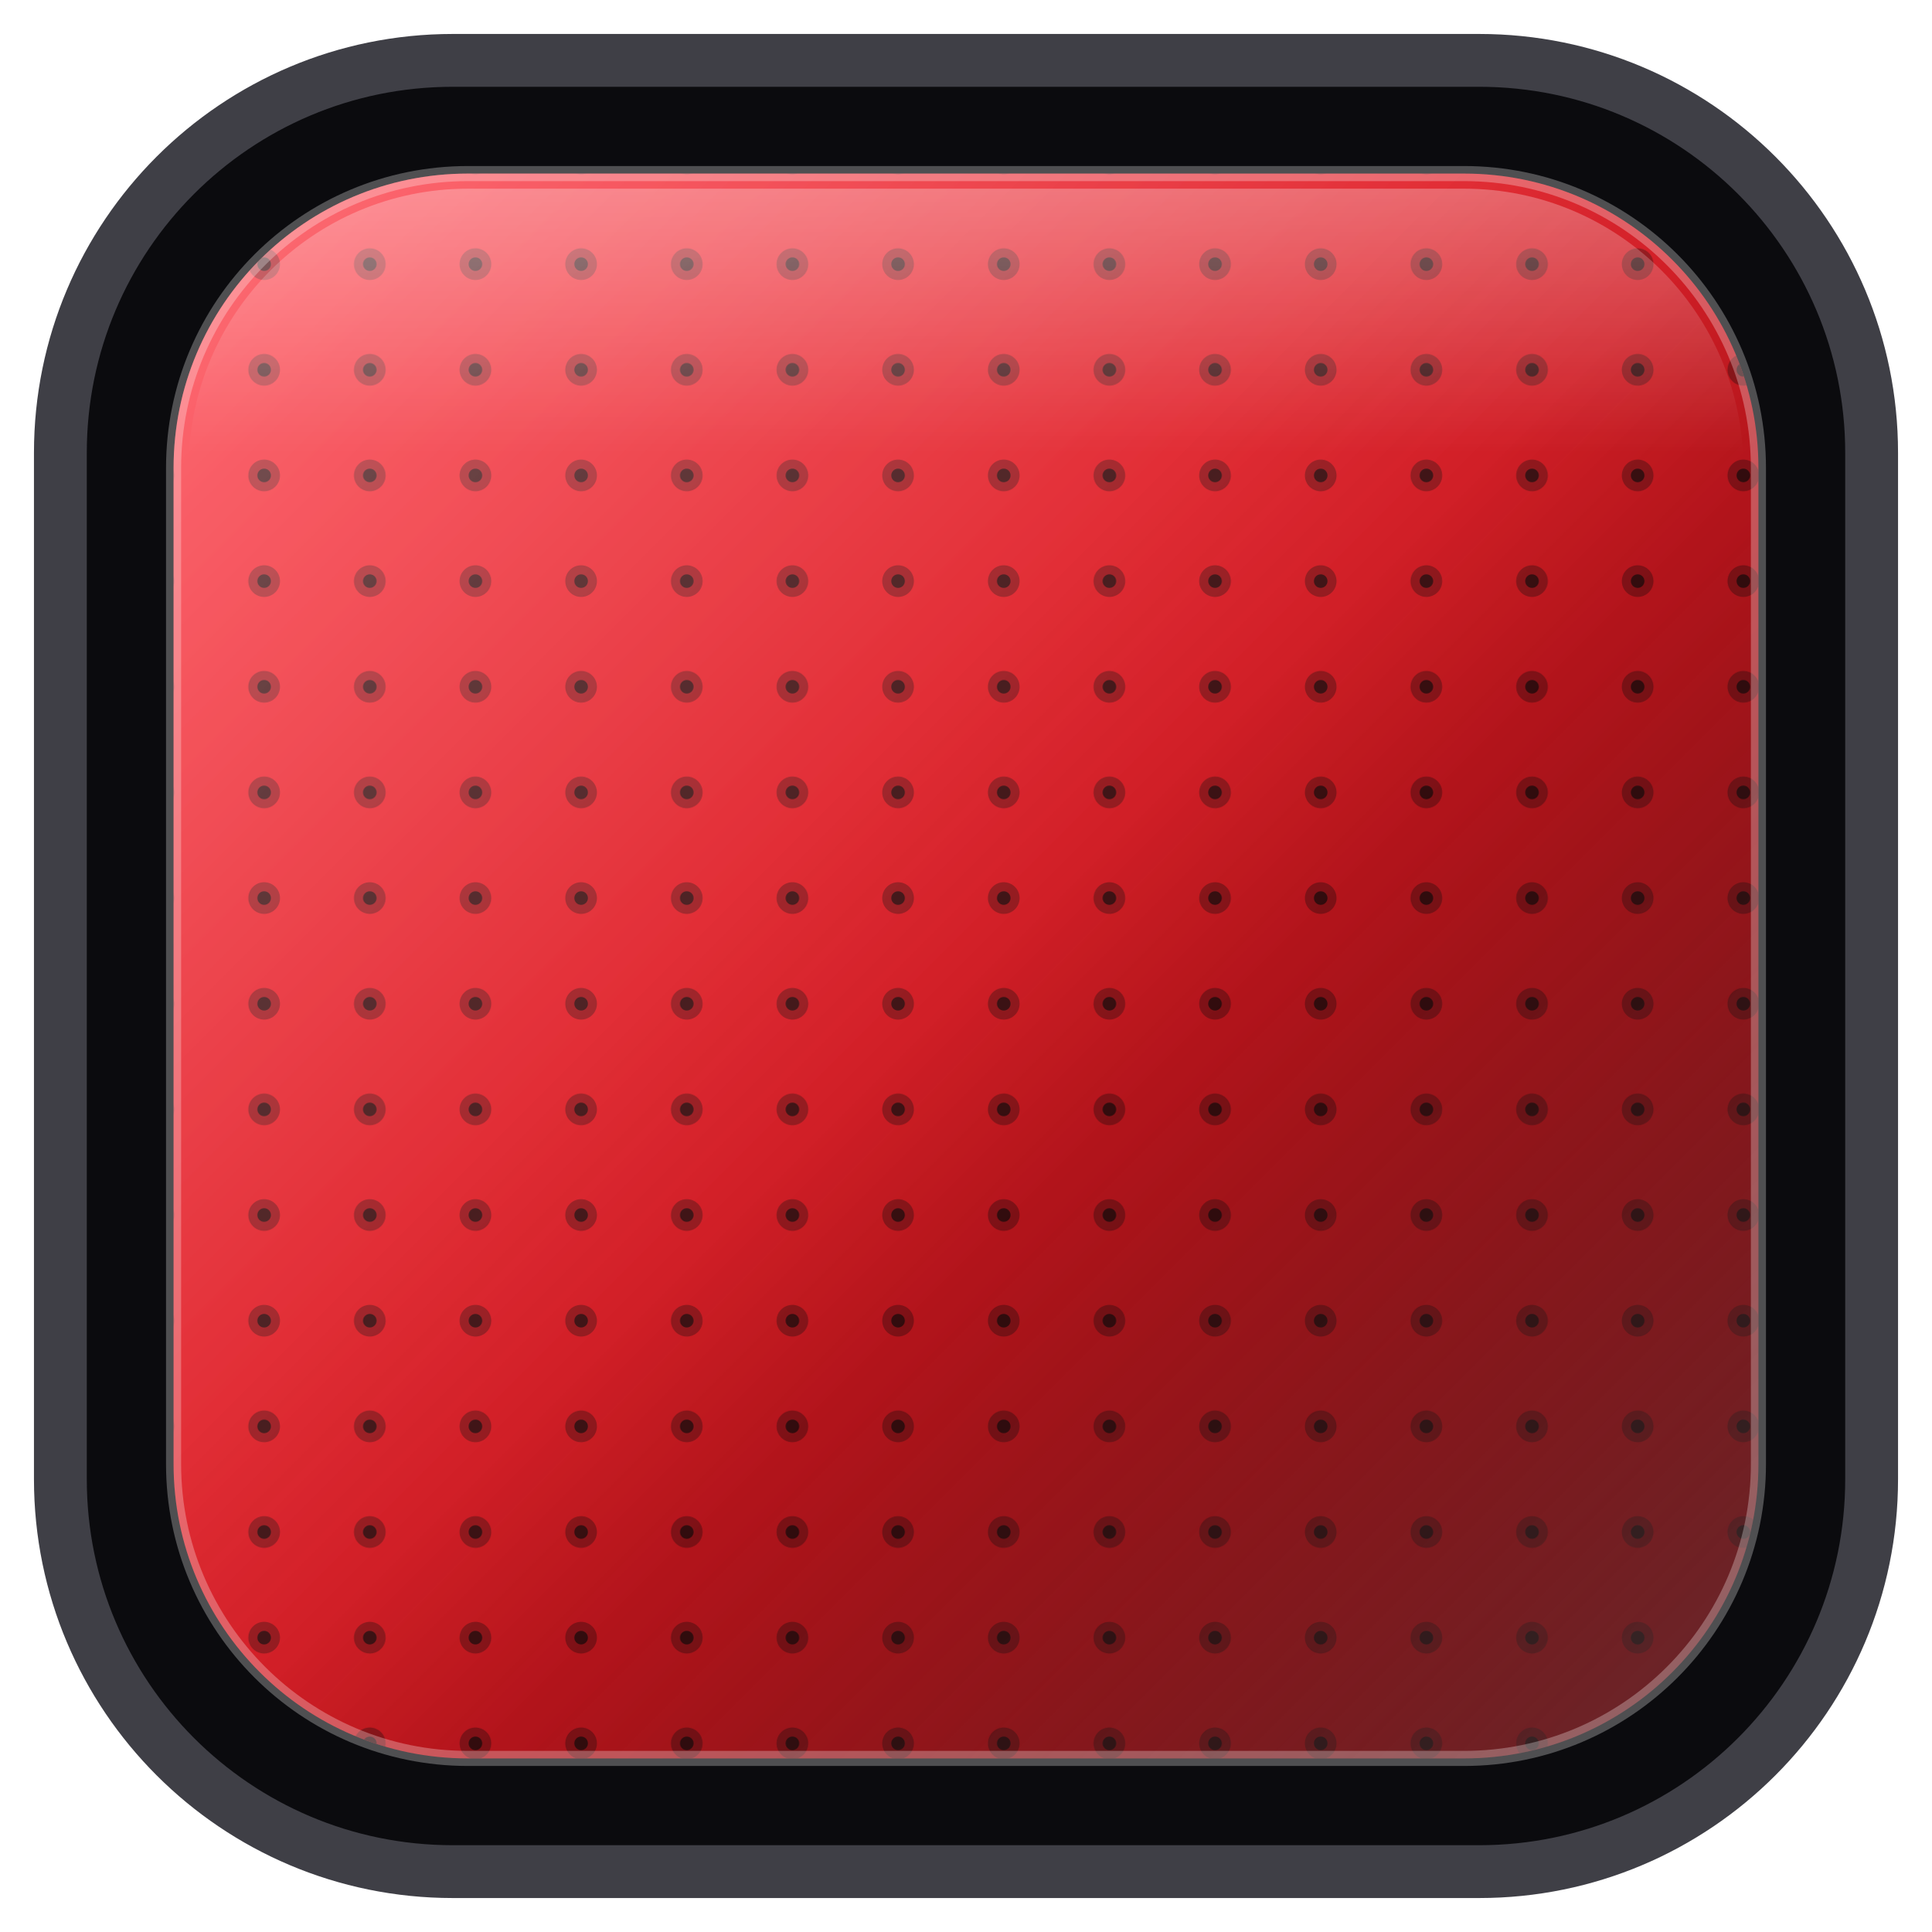
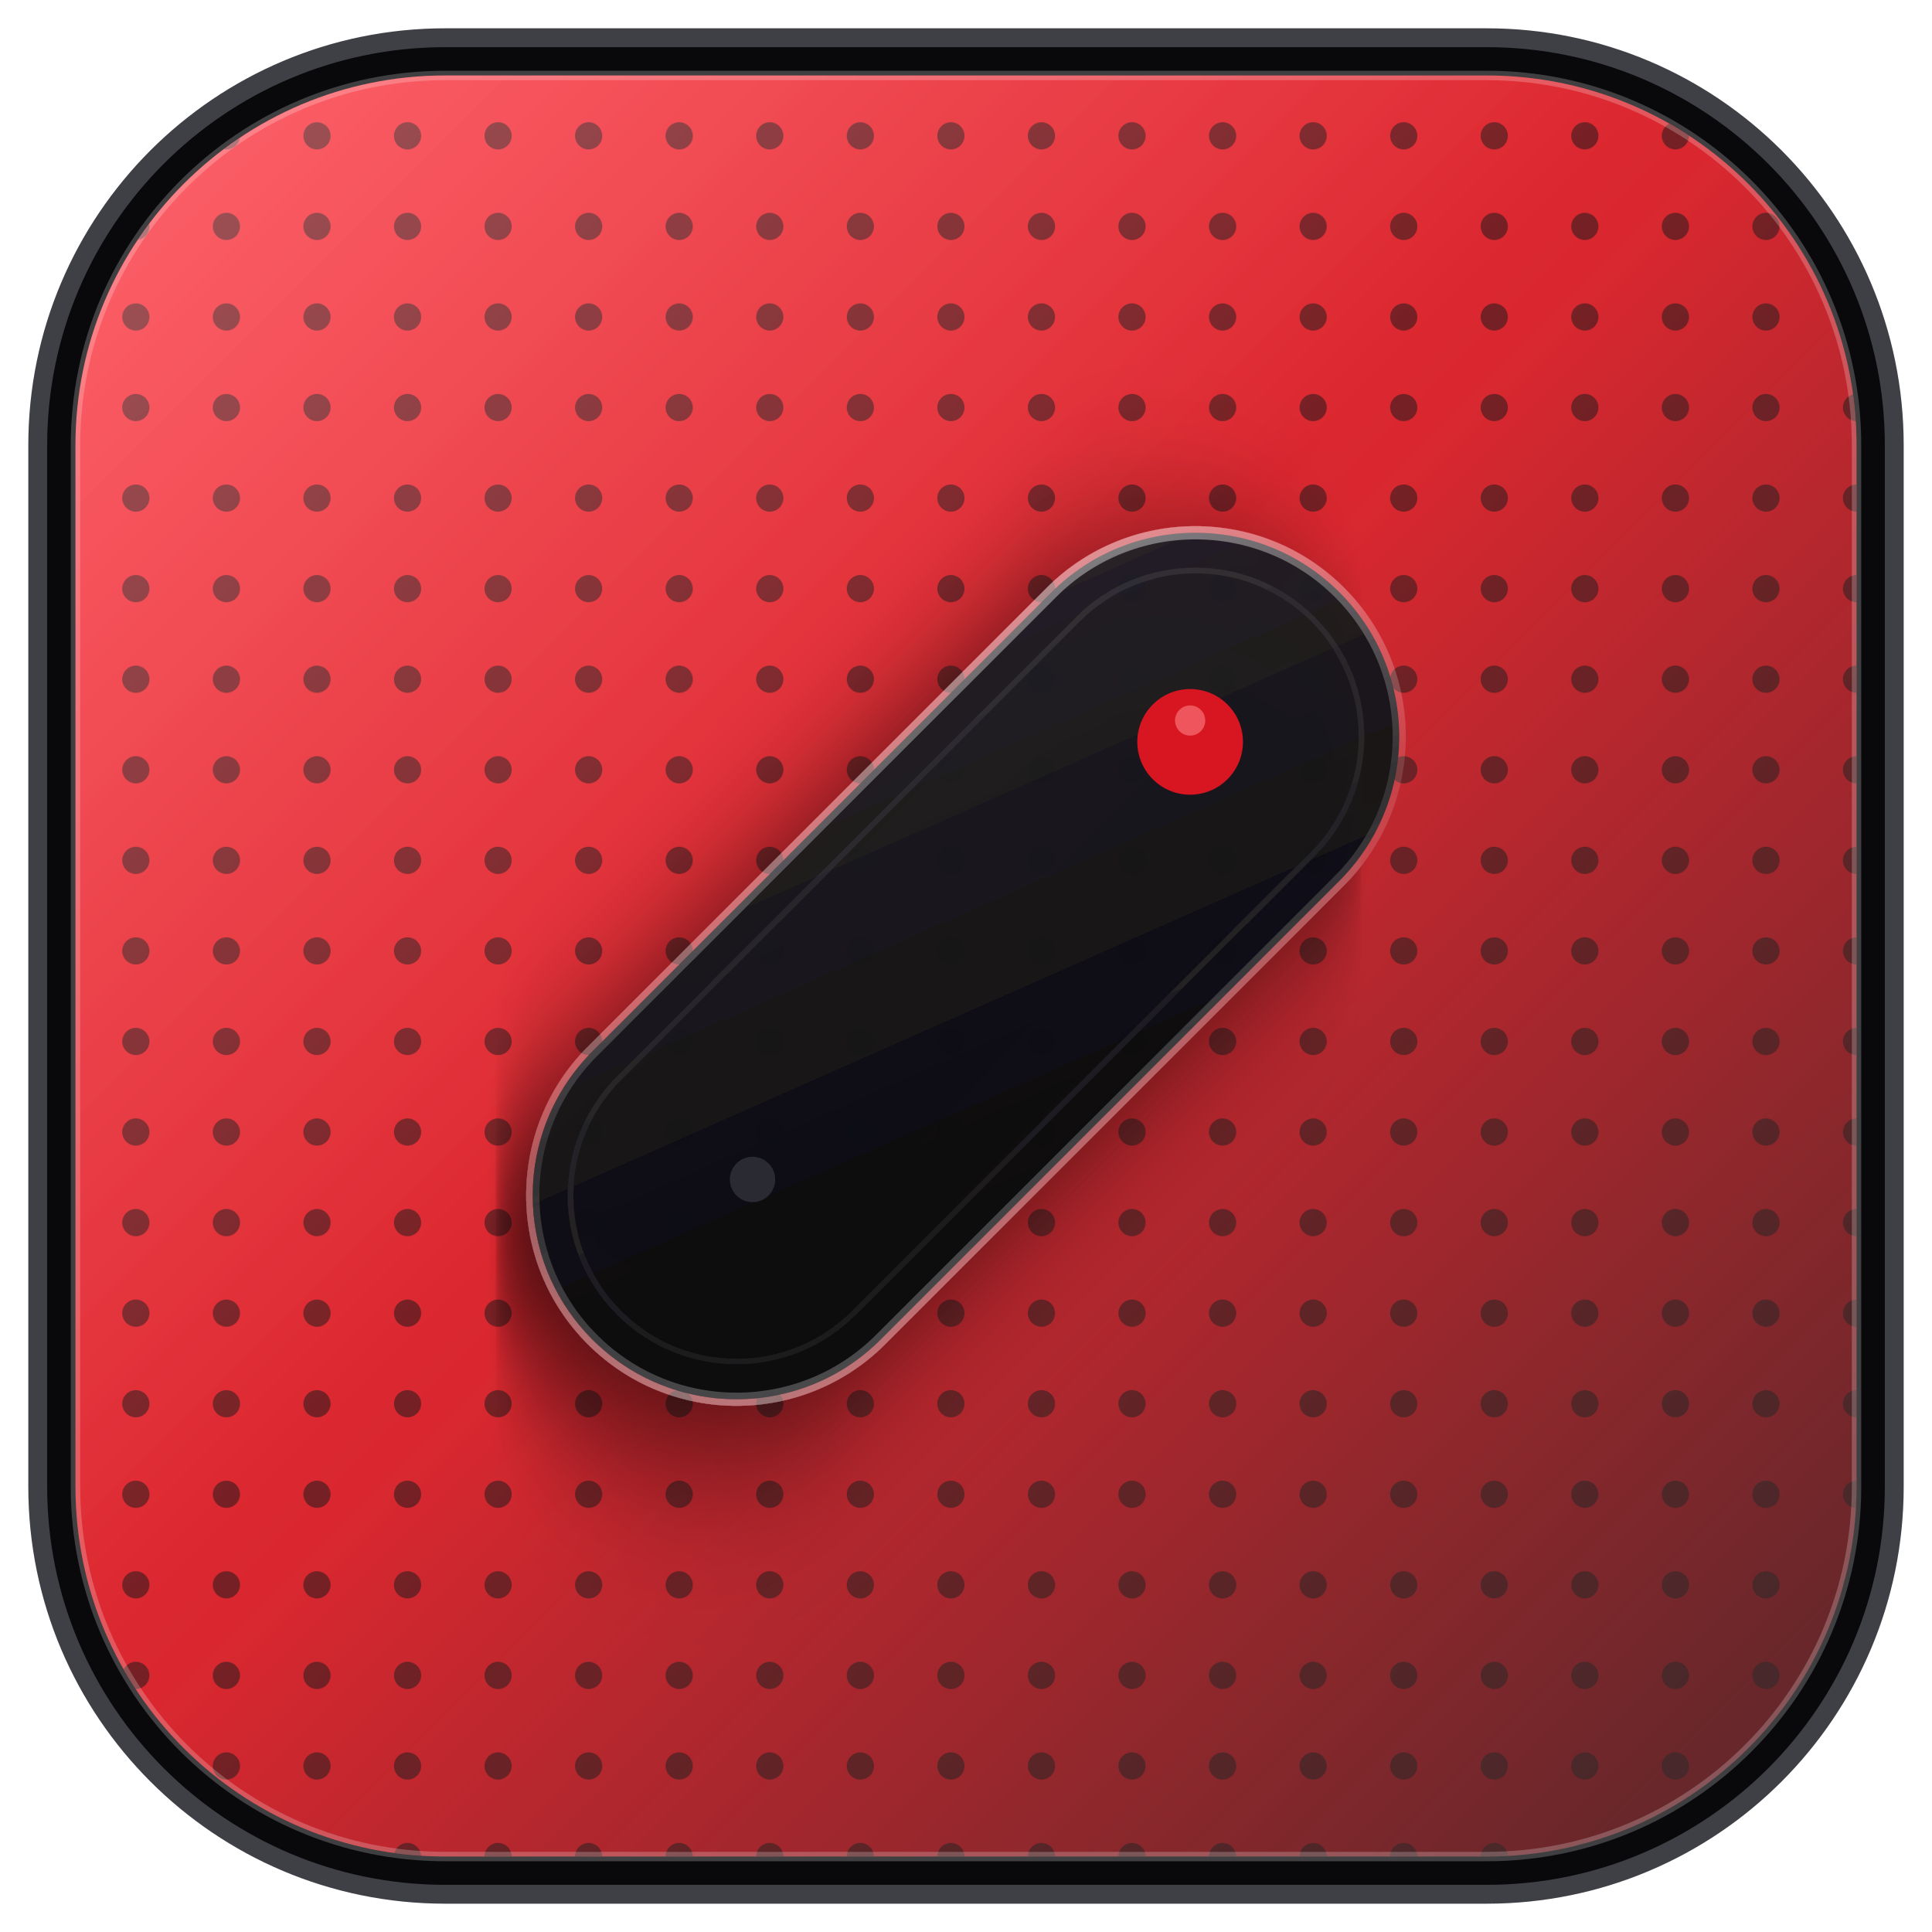
<svg xmlns="http://www.w3.org/2000/svg" viewBox="0 0 512 512" width="100%" height="100%">
  <defs>
    <linearGradient id="redGradient" x1="0%" y1="0%" x2="100%" y2="100%">
      <stop offset="0%" stop-color="#ff2a36" />
-       <stop offset="50%" stop-color="#D71921" />
-       <stop offset="100%" stop-color="#4a0408" />
+       <stop offset="48%" stop-color="#D71921" />
+       <stop offset="100%" stop-color="#3b0408" />
    </linearGradient>
-     <pattern id="dotMatrix" x="0" y="0" width="28" height="28" patternUnits="userSpaceOnUse">
-       <circle cx="14" cy="14" r="4.2" fill="#0a0a0a" fill-opacity="0.32" />
-       <circle cx="14" cy="14" r="1.8" fill="#0a0a0a" fill-opacity="0.65" />
+     <pattern id="blackDotMatrix" x="0" y="0" width="24" height="24" patternUnits="userSpaceOnUse">
+       <circle cx="12" cy="12" r="3.6" fill="#0a0a0a" fill-opacity="0.52" />
    </pattern>
    <linearGradient id="frostedGlass" x1="0%" y1="0%" x2="100%" y2="100%">
-       <stop offset="0%" stop-color="#ffffff" stop-opacity="0.32" />
-       <stop offset="40%" stop-color="#ffffff" stop-opacity="0.08" />
-       <stop offset="60%" stop-color="#000000" stop-opacity="0.05" />
-       <stop offset="100%" stop-color="#ffffff" stop-opacity="0.15" />
+       <stop offset="0%" stop-color="#ffffff" stop-opacity="0.28" />
+       <stop offset="45%" stop-color="#ffffff" stop-opacity="0.06" />
+       <stop offset="100%" stop-color="#ffffff" stop-opacity="0.14" />
    </linearGradient>
-     <linearGradient id="glassGlare" x1="0%" y1="0%" x2="0%" y2="100%">
-       <stop offset="0%" stop-color="#ffffff" stop-opacity="0.28" />
-       <stop offset="35%" stop-color="#ffffff" stop-opacity="0.0" />
+     <linearGradient id="pillBody" x1="0%" y1="0%" x2="100%" y2="100%">
+       <stop offset="0%" stop-color="#232329" stop-opacity="0.95" />
+       <stop offset="55%" stop-color="#121215" stop-opacity="0.98" />
+       <stop offset="100%" stop-color="#070709" stop-opacity="1" />
    </linearGradient>
+     <linearGradient id="pillBorder" x1="0%" y1="0%" x2="100%" y2="100%">
+       <stop offset="0%" stop-color="#ffffff" stop-opacity="0.45" />
+       <stop offset="50%" stop-color="#ffffff" stop-opacity="0.12" />
+       <stop offset="100%" stop-color="#ffffff" stop-opacity="0.28" />
+     </linearGradient>
+     <filter id="pillShadow" x="-30%" y="-30%" width="160%" height="160%">
+       <feDropShadow dx="0" dy="14" stdDeviation="16" flood-color="#000000" flood-opacity="0.65" />
+     </filter>
  </defs>
-   <rect x="16" y="16" width="480" height="480" rx="104" fill="#0b0b0e" stroke="#3f3f46" stroke-width="14" />
-   <rect x="46" y="46" width="420" height="420" rx="78" fill="url(#redGradient)" />
-   <rect x="46" y="46" width="420" height="420" rx="78" fill="url(#dotMatrix)" />
-   <rect x="46" y="46" width="420" height="420" rx="78" fill="url(#frostedGlass)" stroke="rgba(255,255,255,0.28)" stroke-width="4" />
-   <rect x="50" y="50" width="412" height="200" rx="74" fill="url(#glassGlare)" />
+   <rect x="10" y="10" width="492" height="492" rx="108" fill="#09090b" stroke="#3f3f46" stroke-width="5" />
+   <rect x="20" y="20" width="472" height="472" rx="98" fill="url(#redGradient)" />
+   <rect x="20" y="20" width="472" height="472" rx="98" fill="url(#blackDotMatrix)" />
+   <rect x="20" y="20" width="472" height="472" rx="98" fill="url(#frostedGlass)" stroke="rgba(255,255,255,0.22)" stroke-width="2.5" />
+   <g transform="rotate(45 256 256)" filter="url(#pillShadow)">
+     <rect x="202" y="116" width="108" height="280" rx="54" fill="url(#pillBody)" stroke="url(#pillBorder)" stroke-width="3.5" />
+     <rect x="212" y="126" width="88" height="260" rx="44" fill="none" stroke="rgba(255,255,255,0.07)" stroke-width="1.5" />
+     <circle cx="256" cy="172" r="14" fill="#D71921" />
+     <circle cx="252" cy="168" r="4" fill="#ff7b82" fill-opacity="0.6" />
+     <circle cx="256" cy="336" r="6" fill="#2c2c32" />
+   </g>
</svg>
